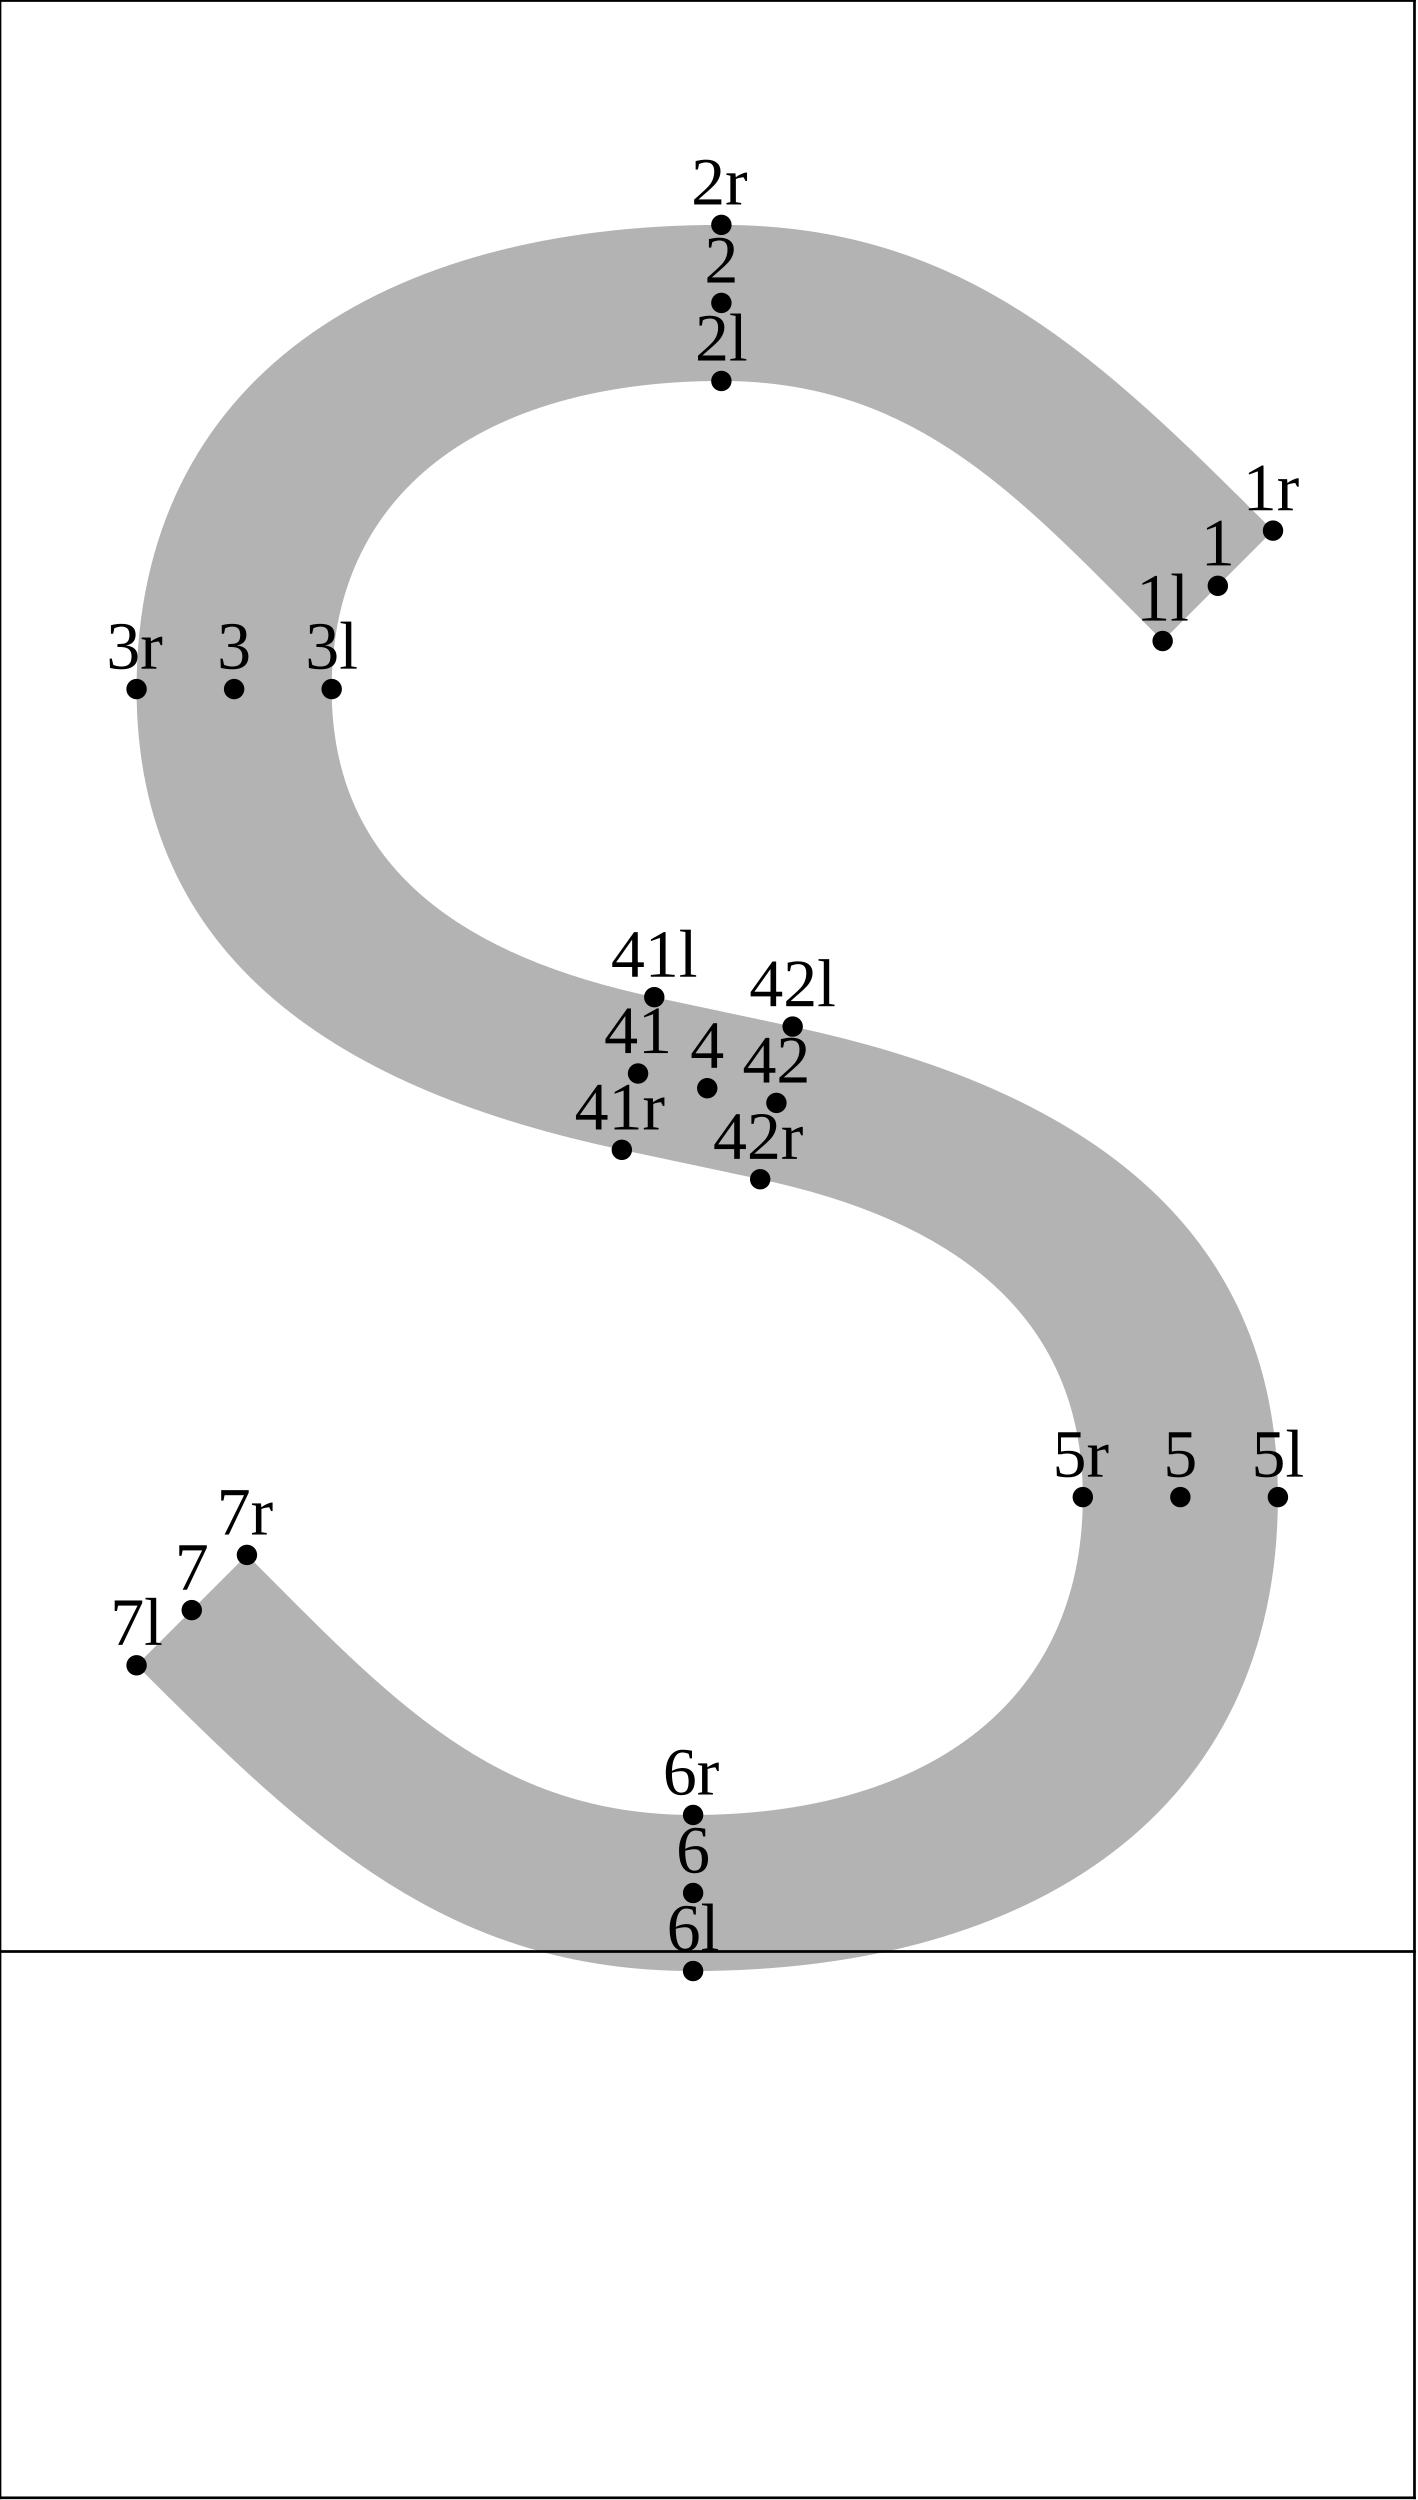
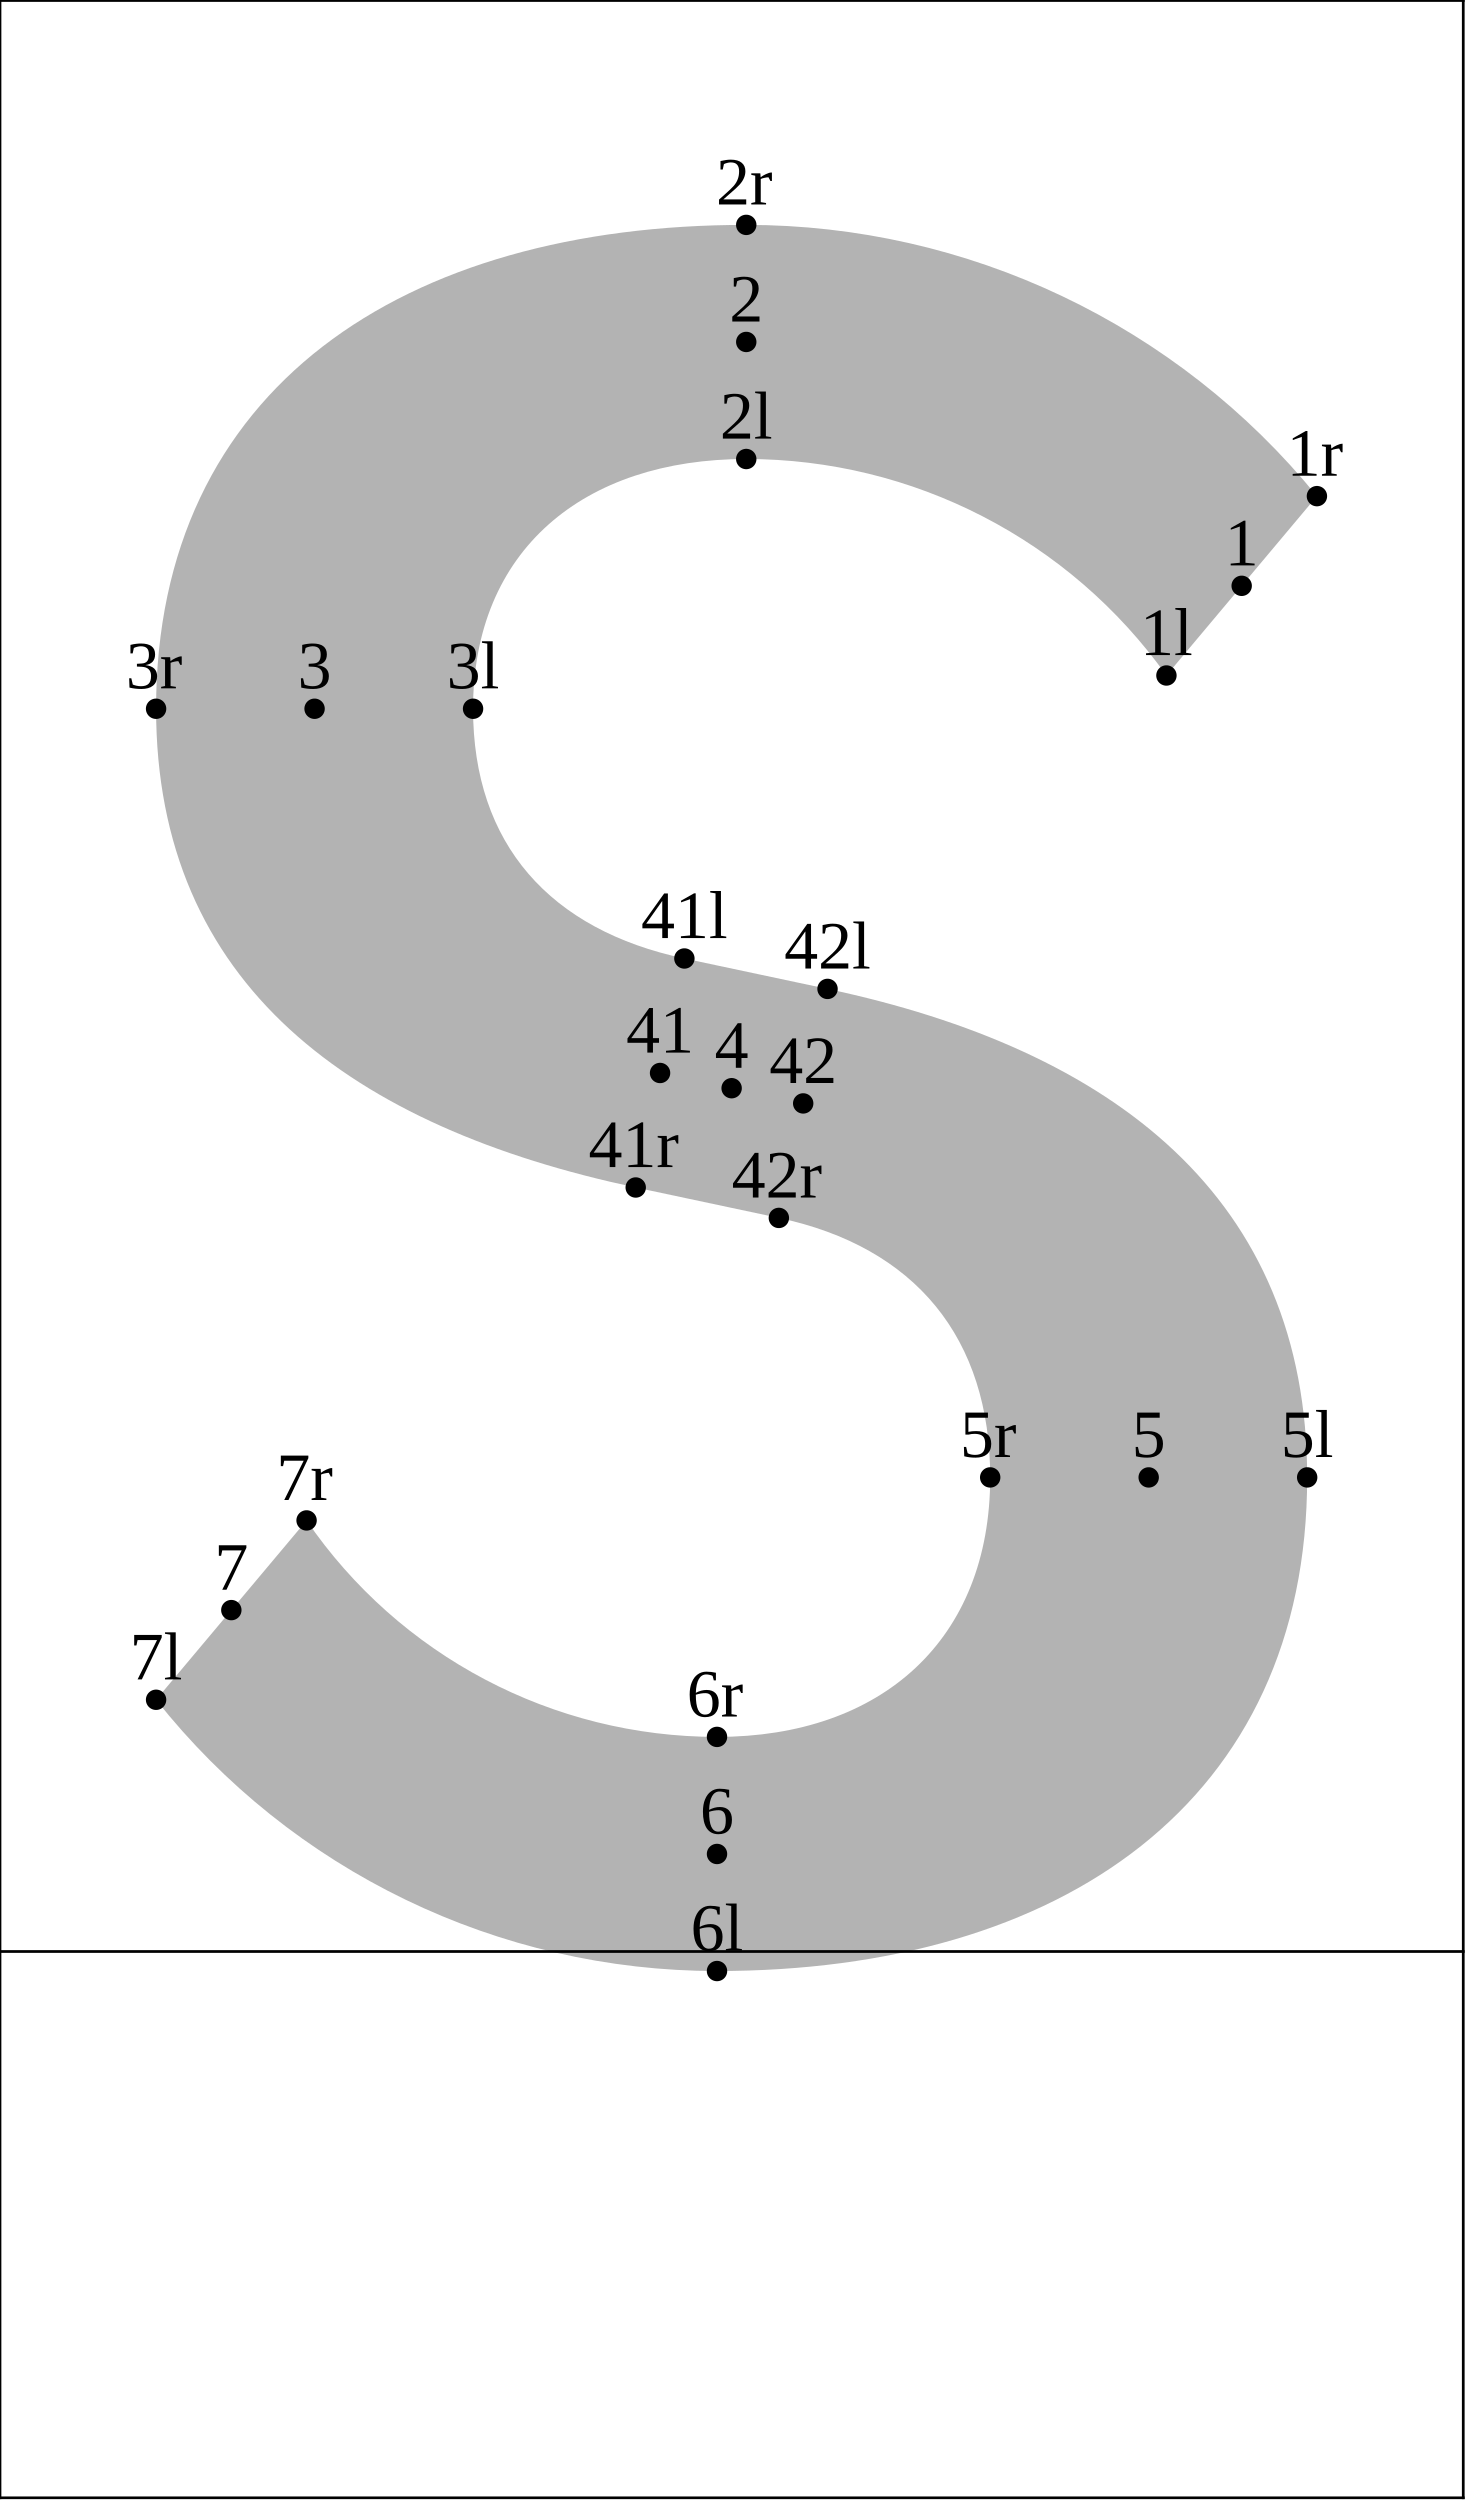
- <svg xmlns="http://www.w3.org/2000/svg" version="1.1" width="208.42" height="367.662" viewBox="0 0 208.42 367.662">
-   <path d="M106.089 33.073C141.851 33.073,161.842 52.664,187.216 78.037L170.985 94.268C150.35 73.632,135.183 56.027,106.089 56.027C73.101 56.027,48.777 70.771,48.777 101.337C48.777 128.035,68.664 140.79,96.222 146.648L116.57 150.973C158.253 159.833,187.935 179.677,187.935 220.17C187.935 266.639,151.715 289.869,101.931 289.869C65.933 289.869,45.625 270.446,20.085 244.905L36.315 228.674C57.116 249.474,72.608 266.915,101.931 266.915C135.156 266.915,159.243 251.243,159.243 220.17C159.243 193.007,139.675 179.351,111.798 173.425L91.449 169.1C50.085 160.307,20.085 141.369,20.085 101.337C20.085 55.374,56.542 33.073,106.089 33.073Z" style="fill: rgb(70%,70%,70%);stroke: none;" />
-   <g transform="translate(167.1111 91.26829)" style="fill: rgb(0%,0%,0%);">
+ <svg xmlns="http://www.w3.org/2000/svg" version="1.1" width="215.593" height="367.662" viewBox="0 0 215.593 367.662">
+   <path d="M109.747 33.073C142.298 33.073,173.12 47.723,193.672 72.965L171.54 99.341C157.299 79.364,134.28 67.504,109.747 67.504C85.759 67.504,69.57 80.963,69.57 104.232C69.57 124.19,80.936 136.769,100.65 140.96L121.701 145.434C163.679 154.357,192.239 176.106,192.239 217.276C192.239 264.985,156.067 289.869,105.446 289.869C73.299 289.869,42.915 275.176,22.954 249.977L45.086 223.601C58.718 243.525,81.304 255.438,105.446 255.438C129.704 255.438,145.623 241.112,145.623 217.276C145.623 196.774,134.621 183.381,114.542 179.113L93.492 174.638C51.84 165.785,22.954 144.918,22.954 104.232C22.954 57.043,59.369 33.073,109.747 33.073Z" style="fill: rgb(70%,70%,70%);stroke: none;" />
+   <g transform="translate(167.6656 96.34061)" style="fill: rgb(0%,0%,0%);">
    <text font-size="9.963">1l</text>
  </g>
-   <path d="M170.985 94.268l0 0" style="stroke:rgb(0%,0%,0%); stroke-width: 3;stroke-linecap: round;stroke-linejoin: round;stroke-miterlimit: 10;fill: none;" />
-   <g transform="translate(102.2144 53.02661)" style="fill: rgb(0%,0%,0%);">
+   <path d="M171.54 99.341l0 0" style="stroke:rgb(0%,0%,0%); stroke-width: 3;stroke-linecap: round;stroke-linejoin: round;stroke-miterlimit: 10;fill: none;" />
+   <g transform="translate(105.8726 64.50382)" style="fill: rgb(0%,0%,0%);">
    <text font-size="9.963">2l</text>
  </g>
-   <path d="M106.089 56.027l0 0" style="stroke:rgb(0%,0%,0%); stroke-width: 3;stroke-linecap: round;stroke-linejoin: round;stroke-miterlimit: 10;fill: none;" />
-   <g transform="translate(44.9026 98.33708)" style="fill: rgb(0%,0%,0%);">
+   <path d="M109.747 67.504l0 0" style="stroke:rgb(0%,0%,0%); stroke-width: 3;stroke-linecap: round;stroke-linejoin: round;stroke-miterlimit: 10;fill: none;" />
+   <g transform="translate(65.69562 101.2318)" style="fill: rgb(0%,0%,0%);">
    <text font-size="9.963">3l</text>
  </g>
-   <path d="M48.777 101.337l0 0" style="stroke:rgb(0%,0%,0%); stroke-width: 3;stroke-linecap: round;stroke-linejoin: round;stroke-miterlimit: 10;fill: none;" />
-   <g transform="translate(184.0606 217.1703)" style="fill: rgb(0%,0%,0%);">
+   <path d="M69.57 104.232l0 0" style="stroke:rgb(0%,0%,0%); stroke-width: 3;stroke-linecap: round;stroke-linejoin: round;stroke-miterlimit: 10;fill: none;" />
+   <g transform="translate(188.3643 214.2756)" style="fill: rgb(0%,0%,0%);">
    <text font-size="9.963">5l</text>
  </g>
-   <path d="M187.935 220.17l0 0" style="stroke:rgb(0%,0%,0%); stroke-width: 3;stroke-linecap: round;stroke-linejoin: round;stroke-miterlimit: 10;fill: none;" />
-   <g transform="translate(98.05634 286.8693)" style="fill: rgb(0%,0%,0%);">
+   <path d="M192.239 217.276l0 0" style="stroke:rgb(0%,0%,0%); stroke-width: 3;stroke-linecap: round;stroke-linejoin: round;stroke-miterlimit: 10;fill: none;" />
+   <g transform="translate(101.5711 286.8693)" style="fill: rgb(0%,0%,0%);">
    <text font-size="9.963">6l</text>
  </g>
-   <path d="M101.931 289.869l0 0" style="stroke:rgb(0%,0%,0%); stroke-width: 3;stroke-linecap: round;stroke-linejoin: round;stroke-miterlimit: 10;fill: none;" />
-   <g transform="translate(16.21016 241.9046)" style="fill: rgb(0%,0%,0%);">
+   <path d="M105.446 289.869l0 0" style="stroke:rgb(0%,0%,0%); stroke-width: 3;stroke-linecap: round;stroke-linejoin: round;stroke-miterlimit: 10;fill: none;" />
+   <g transform="translate(19.07947 246.9769)" style="fill: rgb(0%,0%,0%);">
    <text font-size="9.963">7l</text>
  </g>
-   <path d="M20.085 244.905l0 0" style="stroke:rgb(0%,0%,0%); stroke-width: 3;stroke-linecap: round;stroke-linejoin: round;stroke-miterlimit: 10;fill: none;" />
-   <g transform="translate(89.85661 143.6476)" style="fill: rgb(0%,0%,0%);">
+   <path d="M22.954 249.977l0 0" style="stroke:rgb(0%,0%,0%); stroke-width: 3;stroke-linecap: round;stroke-linejoin: round;stroke-miterlimit: 10;fill: none;" />
+   <g transform="translate(94.28542 137.9598)" style="fill: rgb(0%,0%,0%);">
    <text font-size="9.963">41l</text>
  </g>
-   <path d="M96.222 146.648l0 0" style="stroke:rgb(0%,0%,0%); stroke-width: 3;stroke-linecap: round;stroke-linejoin: round;stroke-miterlimit: 10;fill: none;" />
-   <g transform="translate(110.2053 147.9729)" style="fill: rgb(0%,0%,0%);">
+   <path d="M100.65 140.96l0 0" style="stroke:rgb(0%,0%,0%); stroke-width: 3;stroke-linecap: round;stroke-linejoin: round;stroke-miterlimit: 10;fill: none;" />
+   <g transform="translate(115.3358 142.4343)" style="fill: rgb(0%,0%,0%);">
    <text font-size="9.963">42l</text>
  </g>
-   <path d="M116.57 150.973l0 0" style="stroke:rgb(0%,0%,0%); stroke-width: 3;stroke-linecap: round;stroke-linejoin: round;stroke-miterlimit: 10;fill: none;" />
-   <g transform="translate(176.6102 83.15288)" style="fill: rgb(0%,0%,0%);">
+   <path d="M121.701 145.434l0 0" style="stroke:rgb(0%,0%,0%); stroke-width: 3;stroke-linecap: round;stroke-linejoin: round;stroke-miterlimit: 10;fill: none;" />
+   <g transform="translate(180.1153 83.15288)" style="fill: rgb(0%,0%,0%);">
    <text font-size="9.963">1</text>
  </g>
-   <path d="M179.101 86.153l0 0" style="stroke:rgb(0%,0%,0%); stroke-width: 3;stroke-linecap: round;stroke-linejoin: round;stroke-miterlimit: 10;fill: none;" />
-   <g transform="translate(103.5981 41.5497)" style="fill: rgb(0%,0%,0%);">
+   <path d="M182.606 86.153l0 0" style="stroke:rgb(0%,0%,0%); stroke-width: 3;stroke-linecap: round;stroke-linejoin: round;stroke-miterlimit: 10;fill: none;" />
+   <g transform="translate(107.2563 47.28828)" style="fill: rgb(0%,0%,0%);">
    <text font-size="9.963">2</text>
  </g>
-   <path d="M106.089 44.55l0 0" style="stroke:rgb(0%,0%,0%); stroke-width: 3;stroke-linecap: round;stroke-linejoin: round;stroke-miterlimit: 10;fill: none;" />
-   <g transform="translate(31.94009 98.33708)" style="fill: rgb(0%,0%,0%);">
+   <path d="M109.747 50.288l0 0" style="stroke:rgb(0%,0%,0%); stroke-width: 3;stroke-linecap: round;stroke-linejoin: round;stroke-miterlimit: 10;fill: none;" />
+   <g transform="translate(43.77124 101.2318)" style="fill: rgb(0%,0%,0%);">
    <text font-size="9.963">3</text>
  </g>
-   <path d="M34.431 101.337l0 0" style="stroke:rgb(0%,0%,0%); stroke-width: 3;stroke-linecap: round;stroke-linejoin: round;stroke-miterlimit: 10;fill: none;" />
-   <g transform="translate(101.5191 157.0364)" style="fill: rgb(0%,0%,0%);">
+   <path d="M46.262 104.232l0 0" style="stroke:rgb(0%,0%,0%); stroke-width: 3;stroke-linecap: round;stroke-linejoin: round;stroke-miterlimit: 10;fill: none;" />
+   <g transform="translate(105.1056 157.0364)" style="fill: rgb(0%,0%,0%);">
    <text font-size="9.963">4</text>
  </g>
-   <path d="M104.01 160.036l0 0" style="stroke:rgb(0%,0%,0%); stroke-width: 3;stroke-linecap: round;stroke-linejoin: round;stroke-miterlimit: 10;fill: none;" />
-   <g transform="translate(171.0981 217.1703)" style="fill: rgb(0%,0%,0%);">
+   <path d="M107.596 160.036l0 0" style="stroke:rgb(0%,0%,0%); stroke-width: 3;stroke-linecap: round;stroke-linejoin: round;stroke-miterlimit: 10;fill: none;" />
+   <g transform="translate(166.4399 214.2756)" style="fill: rgb(0%,0%,0%);">
    <text font-size="9.963">5</text>
  </g>
-   <path d="M173.589 220.17l0 0" style="stroke:rgb(0%,0%,0%); stroke-width: 3;stroke-linecap: round;stroke-linejoin: round;stroke-miterlimit: 10;fill: none;" />
-   <g transform="translate(99.44003 275.3924)" style="fill: rgb(0%,0%,0%);">
+   <path d="M168.931 217.276l0 0" style="stroke:rgb(0%,0%,0%); stroke-width: 3;stroke-linecap: round;stroke-linejoin: round;stroke-miterlimit: 10;fill: none;" />
+   <g transform="translate(102.9548 269.6538)" style="fill: rgb(0%,0%,0%);">
    <text font-size="9.963">6</text>
  </g>
-   <path d="M101.931 278.392l0 0" style="stroke:rgb(0%,0%,0%); stroke-width: 3;stroke-linecap: round;stroke-linejoin: round;stroke-miterlimit: 10;fill: none;" />
-   <g transform="translate(25.70929 233.7892)" style="fill: rgb(0%,0%,0%);">
+   <path d="M105.446 272.654l0 0" style="stroke:rgb(0%,0%,0%); stroke-width: 3;stroke-linecap: round;stroke-linejoin: round;stroke-miterlimit: 10;fill: none;" />
+   <g transform="translate(31.52917 233.7892)" style="fill: rgb(0%,0%,0%);">
    <text font-size="9.963">7</text>
  </g>
-   <path d="M28.2 236.789l0 0" style="stroke:rgb(0%,0%,0%); stroke-width: 3;stroke-linecap: round;stroke-linejoin: round;stroke-miterlimit: 10;fill: none;" />
-   <g transform="translate(88.85408 154.8737)" style="fill: rgb(0%,0%,0%);">
+   <path d="M34.02 236.789l0 0" style="stroke:rgb(0%,0%,0%); stroke-width: 3;stroke-linecap: round;stroke-linejoin: round;stroke-miterlimit: 10;fill: none;" />
+   <g transform="translate(92.08974 154.7991)" style="fill: rgb(0%,0%,0%);">
    <text font-size="9.963">41</text>
  </g>
-   <path d="M93.835 157.874l0 0" style="stroke:rgb(0%,0%,0%); stroke-width: 3;stroke-linecap: round;stroke-linejoin: round;stroke-miterlimit: 10;fill: none;" />
-   <g transform="translate(109.2028 159.1991)" style="fill: rgb(0%,0%,0%);">
+   <path d="M97.071 157.799l0 0" style="stroke:rgb(0%,0%,0%); stroke-width: 3;stroke-linecap: round;stroke-linejoin: round;stroke-miterlimit: 10;fill: none;" />
+   <g transform="translate(113.1401 159.2736)" style="fill: rgb(0%,0%,0%);">
    <text font-size="9.963">42</text>
  </g>
-   <path d="M114.184 162.199l0 0" style="stroke:rgb(0%,0%,0%); stroke-width: 3;stroke-linecap: round;stroke-linejoin: round;stroke-miterlimit: 10;fill: none;" />
-   <g transform="translate(182.7746 75.03746)" style="fill: rgb(0%,0%,0%);">
+   <path d="M118.121 162.274l0 0" style="stroke:rgb(0%,0%,0%); stroke-width: 3;stroke-linecap: round;stroke-linejoin: round;stroke-miterlimit: 10;fill: none;" />
+   <g transform="translate(189.2303 69.96515)" style="fill: rgb(0%,0%,0%);">
    <text font-size="9.963">1r</text>
  </g>
-   <path d="M187.216 78.037l0 0" style="stroke:rgb(0%,0%,0%); stroke-width: 3;stroke-linecap: round;stroke-linejoin: round;stroke-miterlimit: 10;fill: none;" />
-   <g transform="translate(101.6471 30.07277)" style="fill: rgb(0%,0%,0%);">
+   <path d="M193.672 72.965l0 0" style="stroke:rgb(0%,0%,0%); stroke-width: 3;stroke-linecap: round;stroke-linejoin: round;stroke-miterlimit: 10;fill: none;" />
+   <g transform="translate(105.3053 30.07277)" style="fill: rgb(0%,0%,0%);">
    <text font-size="9.963">2r</text>
  </g>
-   <path d="M106.089 33.073l0 0" style="stroke:rgb(0%,0%,0%); stroke-width: 3;stroke-linecap: round;stroke-linejoin: round;stroke-miterlimit: 10;fill: none;" />
-   <g transform="translate(15.64284 98.33708)" style="fill: rgb(0%,0%,0%);">
+   <path d="M109.747 33.073l0 0" style="stroke:rgb(0%,0%,0%); stroke-width: 3;stroke-linecap: round;stroke-linejoin: round;stroke-miterlimit: 10;fill: none;" />
+   <g transform="translate(18.51213 101.2318)" style="fill: rgb(0%,0%,0%);">
    <text font-size="9.963">3r</text>
  </g>
-   <path d="M20.085 101.337l0 0" style="stroke:rgb(0%,0%,0%); stroke-width: 3;stroke-linecap: round;stroke-linejoin: round;stroke-miterlimit: 10;fill: none;" />
-   <g transform="translate(154.8008 217.1703)" style="fill: rgb(0%,0%,0%);">
+   <path d="M22.954 104.232l0 0" style="stroke:rgb(0%,0%,0%); stroke-width: 3;stroke-linecap: round;stroke-linejoin: round;stroke-miterlimit: 10;fill: none;" />
+   <g transform="translate(141.1808 214.2756)" style="fill: rgb(0%,0%,0%);">
    <text font-size="9.963">5r</text>
  </g>
-   <path d="M159.243 220.17l0 0" style="stroke:rgb(0%,0%,0%); stroke-width: 3;stroke-linecap: round;stroke-linejoin: round;stroke-miterlimit: 10;fill: none;" />
-   <g transform="translate(97.48901 263.9155)" style="fill: rgb(0%,0%,0%);">
+   <path d="M145.623 217.276l0 0" style="stroke:rgb(0%,0%,0%); stroke-width: 3;stroke-linecap: round;stroke-linejoin: round;stroke-miterlimit: 10;fill: none;" />
+   <g transform="translate(101.0038 252.4382)" style="fill: rgb(0%,0%,0%);">
    <text font-size="9.963">6r</text>
  </g>
-   <path d="M101.931 266.915l0 0" style="stroke:rgb(0%,0%,0%); stroke-width: 3;stroke-linecap: round;stroke-linejoin: round;stroke-miterlimit: 10;fill: none;" />
-   <g transform="translate(31.87367 225.6738)" style="fill: rgb(0%,0%,0%);">
+   <path d="M105.446 255.438l0 0" style="stroke:rgb(0%,0%,0%); stroke-width: 3;stroke-linecap: round;stroke-linejoin: round;stroke-miterlimit: 10;fill: none;" />
+   <g transform="translate(40.64413 220.6015)" style="fill: rgb(0%,0%,0%);">
    <text font-size="9.963">7r</text>
  </g>
-   <path d="M36.315 228.674l0 0" style="stroke:rgb(0%,0%,0%); stroke-width: 3;stroke-linecap: round;stroke-linejoin: round;stroke-miterlimit: 10;fill: none;" />
-   <g transform="translate(84.51681 166.0999)" style="fill: rgb(0%,0%,0%);">
+   <path d="M45.086 223.601l0 0" style="stroke:rgb(0%,0%,0%); stroke-width: 3;stroke-linecap: round;stroke-linejoin: round;stroke-miterlimit: 10;fill: none;" />
+   <g transform="translate(86.55933 171.6385)" style="fill: rgb(0%,0%,0%);">
    <text font-size="9.963">41r</text>
  </g>
-   <path d="M91.449 169.1l0 0" style="stroke:rgb(0%,0%,0%); stroke-width: 3;stroke-linecap: round;stroke-linejoin: round;stroke-miterlimit: 10;fill: none;" />
-   <g transform="translate(104.8655 170.4252)" style="fill: rgb(0%,0%,0%);">
+   <path d="M93.492 174.638l0 0" style="stroke:rgb(0%,0%,0%); stroke-width: 3;stroke-linecap: round;stroke-linejoin: round;stroke-miterlimit: 10;fill: none;" />
+   <g transform="translate(107.6097 176.113)" style="fill: rgb(0%,0%,0%);">
    <text font-size="9.963">42r</text>
  </g>
-   <path d="M111.798 173.425l0 0" style="stroke:rgb(0%,0%,0%); stroke-width: 3;stroke-linecap: round;stroke-linejoin: round;stroke-miterlimit: 10;fill: none;" />
-   <path d="M0 287L208.02 287" style="stroke:rgb(0%,0%,0%); stroke-width: 0.4;stroke-linecap: square;stroke-linejoin: round;stroke-miterlimit: 10;fill: none;" />
-   <path d="M0 0.077L208.02 0.077" style="stroke:rgb(0%,0%,0%); stroke-width: 0.4;stroke-linecap: square;stroke-linejoin: round;stroke-miterlimit: 10;fill: none;" />
-   <path d="M0 367.339L208.02 367.339" style="stroke:rgb(0%,0%,0%); stroke-width: 0.4;stroke-linecap: square;stroke-linejoin: round;stroke-miterlimit: 10;fill: none;" />
+   <path d="M114.542 179.113l0 0" style="stroke:rgb(0%,0%,0%); stroke-width: 3;stroke-linecap: round;stroke-linejoin: round;stroke-miterlimit: 10;fill: none;" />
+   <path d="M0 287L215.193 287" style="stroke:rgb(0%,0%,0%); stroke-width: 0.4;stroke-linecap: square;stroke-linejoin: round;stroke-miterlimit: 10;fill: none;" />
+   <path d="M0 0.077L215.193 0.077" style="stroke:rgb(0%,0%,0%); stroke-width: 0.4;stroke-linecap: square;stroke-linejoin: round;stroke-miterlimit: 10;fill: none;" />
+   <path d="M0 367.339L215.193 367.339" style="stroke:rgb(0%,0%,0%); stroke-width: 0.4;stroke-linecap: square;stroke-linejoin: round;stroke-miterlimit: 10;fill: none;" />
  <path d="M0 367.339L0 0.077" style="stroke:rgb(0%,0%,0%); stroke-width: 0.4;stroke-linecap: square;stroke-linejoin: round;stroke-miterlimit: 10;fill: none;" />
-   <path d="M208.02 367.339L208.02 0.077" style="stroke:rgb(0%,0%,0%); stroke-width: 0.4;stroke-linecap: square;stroke-linejoin: round;stroke-miterlimit: 10;fill: none;" />
+   <path d="M215.193 367.339L215.193 0.077" style="stroke:rgb(0%,0%,0%); stroke-width: 0.4;stroke-linecap: square;stroke-linejoin: round;stroke-miterlimit: 10;fill: none;" />
</svg>
